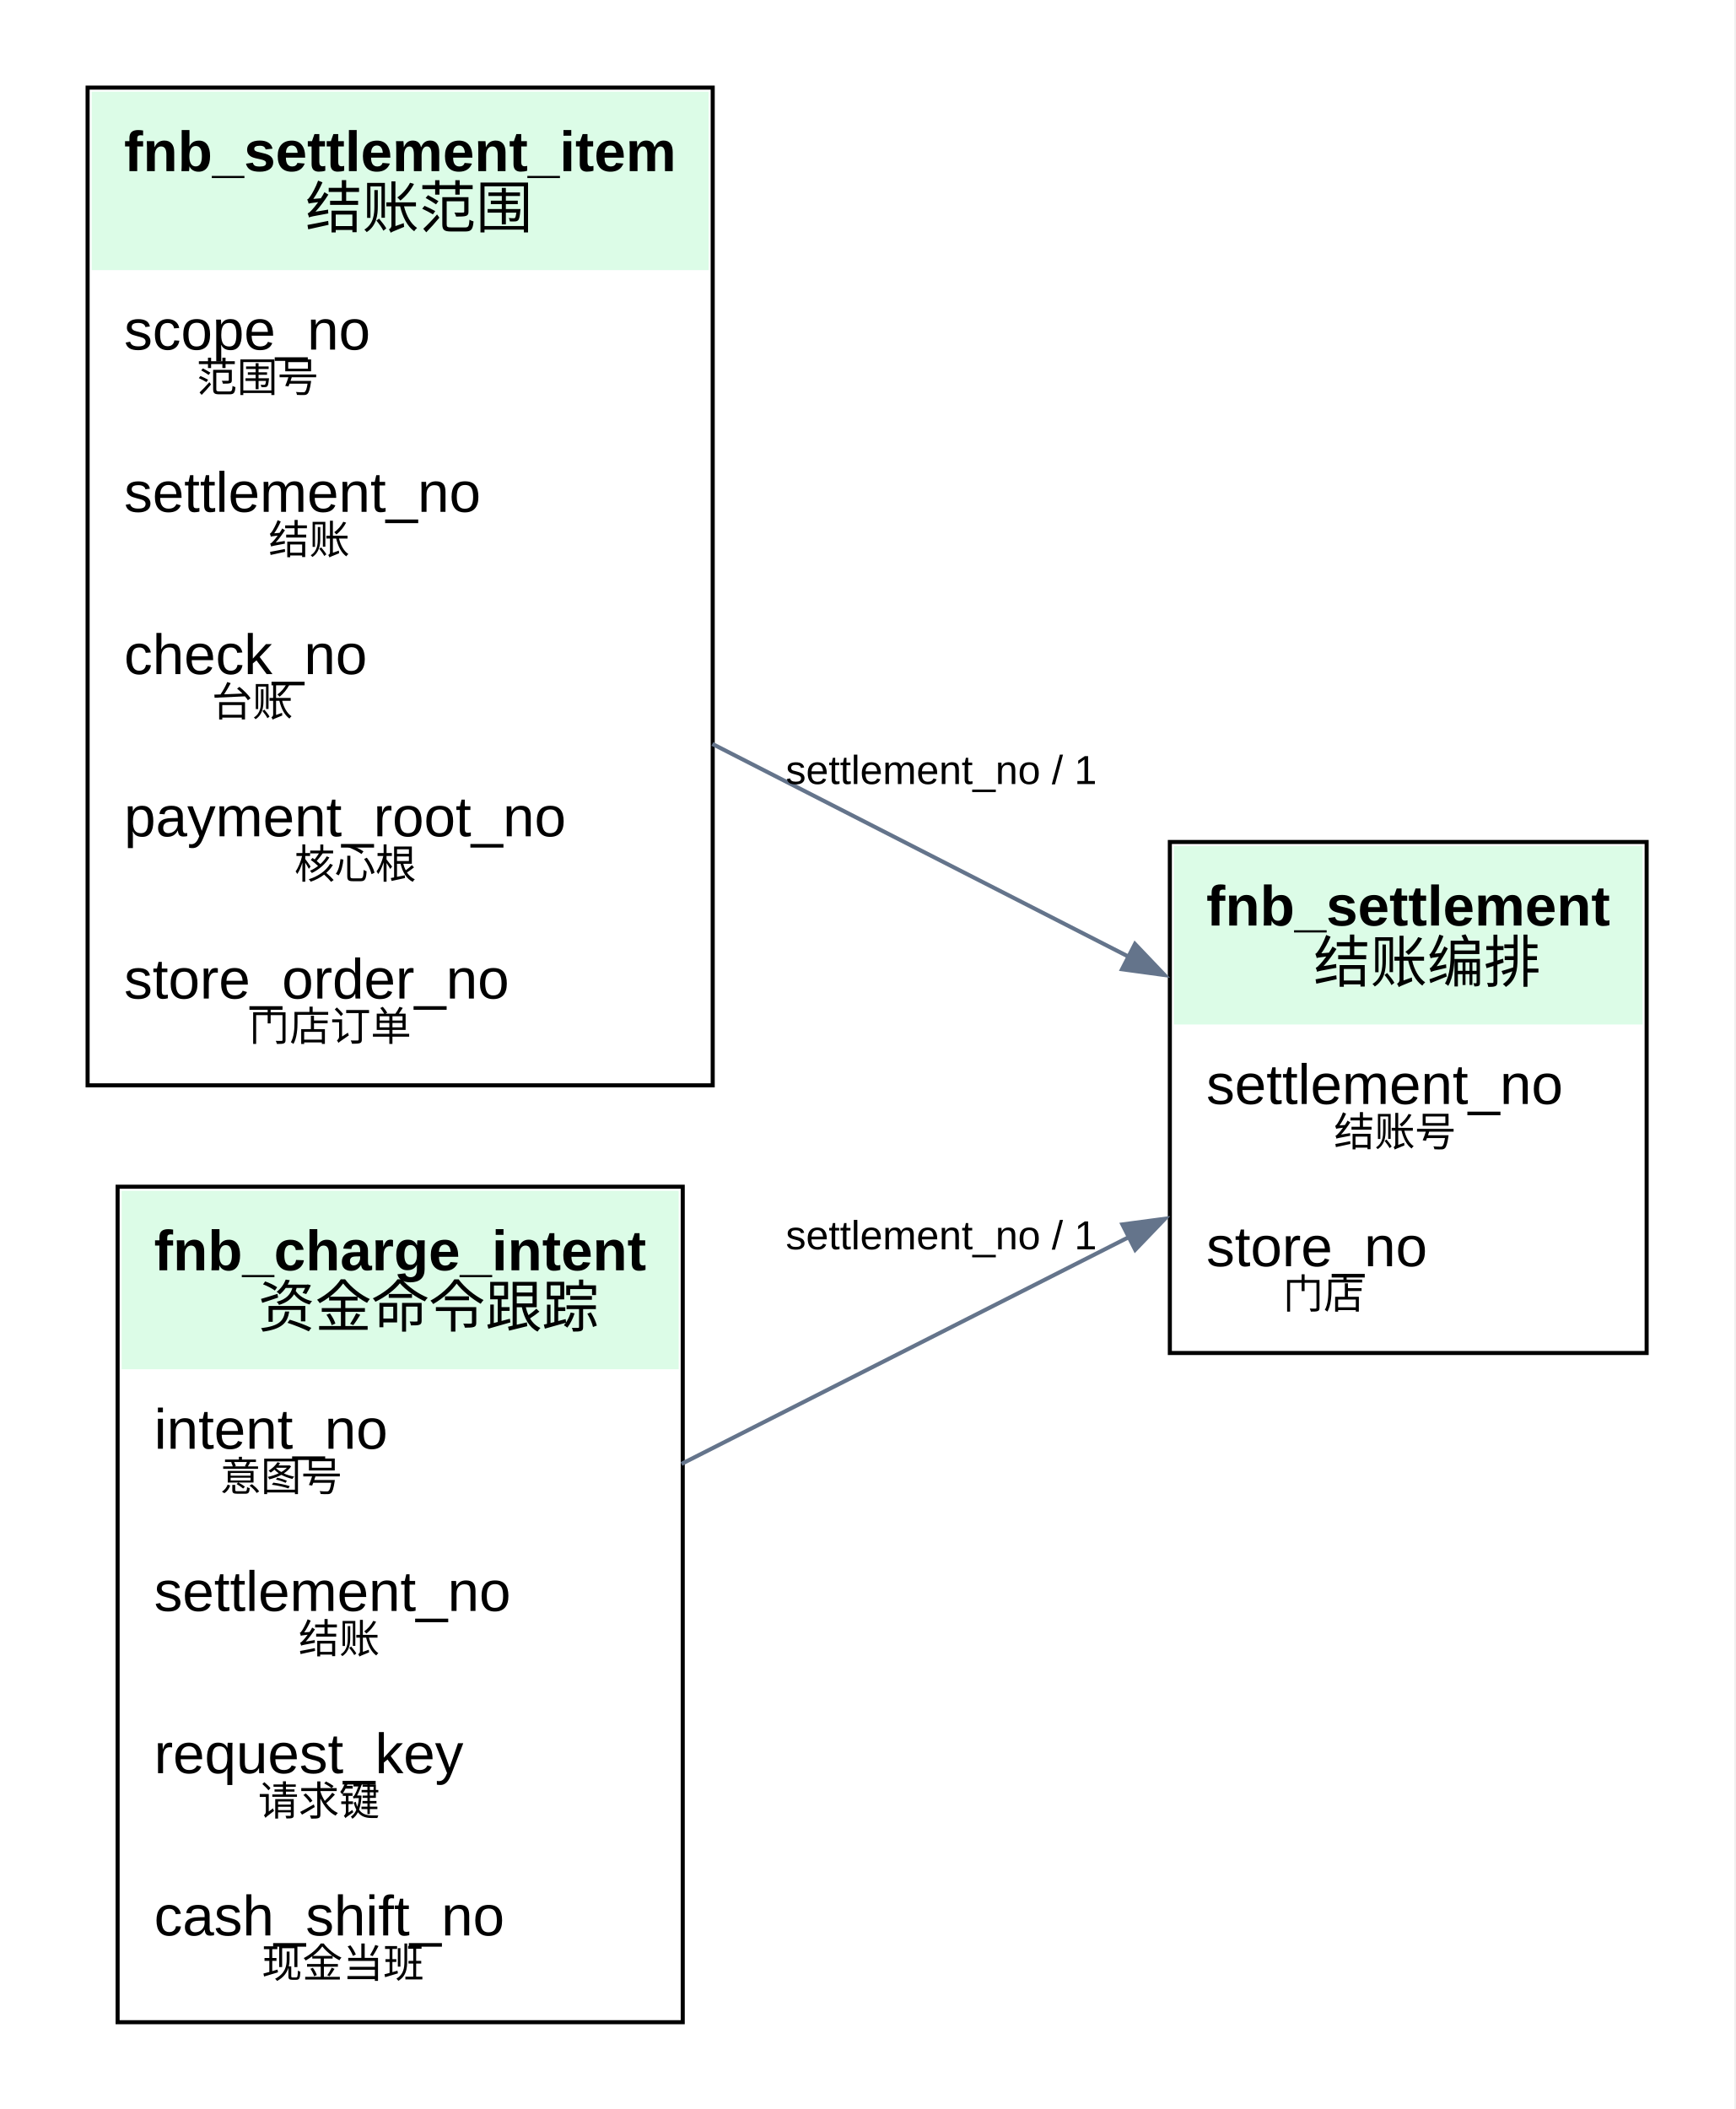
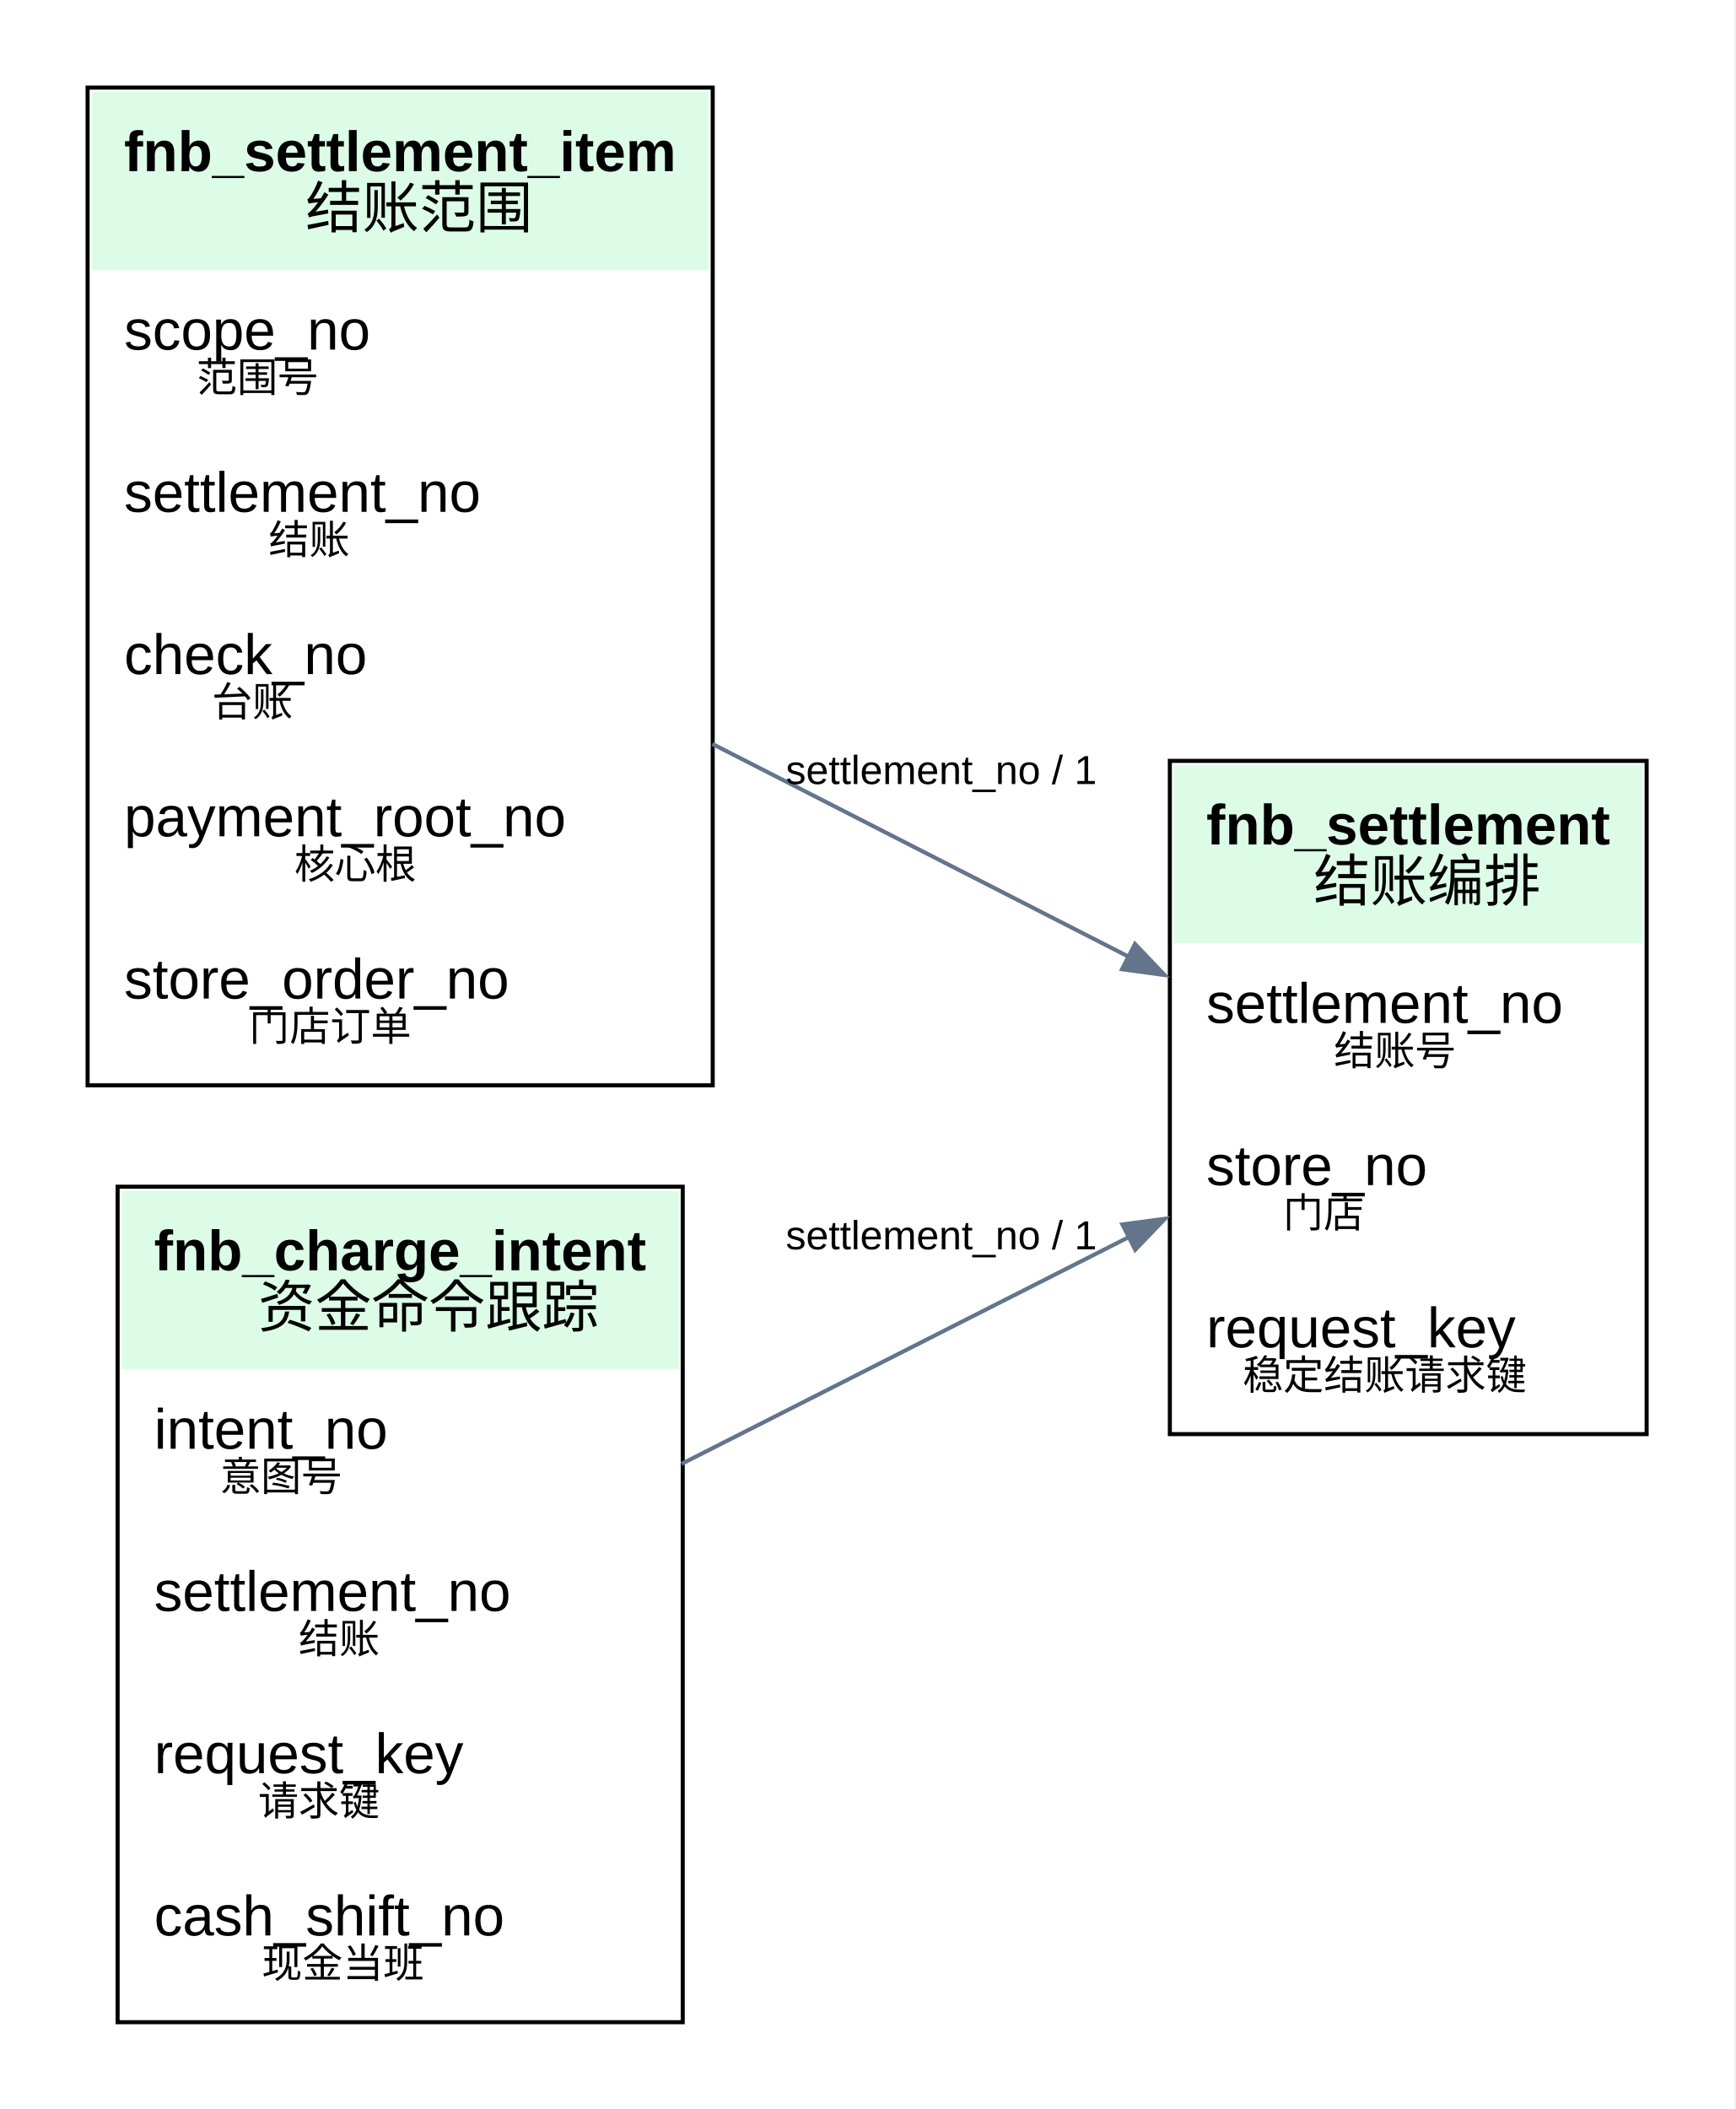
<svg xmlns="http://www.w3.org/2000/svg" width="428pt" height="520pt" viewBox="0.00 0.00 428.00 520.00">
  <g id="graph0" class="graph" transform="scale(1 1) rotate(0) translate(21.6 498.6)">
    <polygon fill="white" stroke="none" points="-21.6,21.6 -21.6,-498.6 406.03,-498.6 406.03,21.6 -21.6,21.6" />
    <g id="node1" class="node">
-       <polygon fill="none" stroke="black" points="266.86,-165 266.86,-291 384.43,-291 384.43,-165 266.86,-165" />
-       <polygon fill="#dcfce7" stroke="none" points="267.86,-246 267.86,-290 383.43,-290 383.43,-246 267.86,-246" />
-       <text xml:space="preserve" text-anchor="start" x="275.86" y="-270.4" font-family="Arial" font-weight="bold" font-size="14.00">fnb_settlement</text>
-       <text xml:space="preserve" text-anchor="start" x="302.31" y="-256.4" font-family="Arial" font-size="14.00">结账编排</text>
-       <text xml:space="preserve" text-anchor="start" x="275.86" y="-226.4" font-family="Arial" font-size="14.00">settlement_no</text>
-       <text xml:space="preserve" text-anchor="start" x="307.33" y="-216" font-family="Arial" font-size="10.00">结账号</text>
-       <text xml:space="preserve" text-anchor="start" x="275.86" y="-186.4" font-family="Arial" font-size="14.00">store_no</text>
-       <text xml:space="preserve" text-anchor="start" x="294.76" y="-176" font-family="Arial" font-size="10.00">门店</text>
+       <polygon fill="none" stroke="black" points="266.86,-145 266.86,-311 384.43,-311 384.43,-145 266.86,-145" />
+       <polygon fill="#dcfce7" stroke="none" points="267.86,-266 267.86,-310 383.43,-310 383.43,-266 267.86,-266" />
+       <text xml:space="preserve" text-anchor="start" x="275.86" y="-290.4" font-family="Arial" font-weight="bold" font-size="14.00">fnb_settlement</text>
+       <text xml:space="preserve" text-anchor="start" x="302.31" y="-276.4" font-family="Arial" font-size="14.00">结账编排</text>
+       <text xml:space="preserve" text-anchor="start" x="275.86" y="-246.4" font-family="Arial" font-size="14.00">settlement_no</text>
+       <text xml:space="preserve" text-anchor="start" x="307.33" y="-236" font-family="Arial" font-size="10.00">结账号</text>
+       <text xml:space="preserve" text-anchor="start" x="275.86" y="-206.4" font-family="Arial" font-size="14.00">store_no</text>
+       <text xml:space="preserve" text-anchor="start" x="294.76" y="-196" font-family="Arial" font-size="10.00">门店</text>
+       <text xml:space="preserve" text-anchor="start" x="275.86" y="-166.4" font-family="Arial" font-size="14.00">request_key</text>
+       <text xml:space="preserve" text-anchor="start" x="284.82" y="-156" font-family="Arial" font-size="10.00">稳定结账请求键</text>
    </g>
    <g id="node2" class="node">
      <polygon fill="none" stroke="black" points="0,-231 0,-477 154.14,-477 154.14,-231 0,-231" />
      <polygon fill="#dcfce7" stroke="none" points="1,-432 1,-476 153.14,-476 153.14,-432 1,-432" />
      <text xml:space="preserve" text-anchor="start" x="9" y="-456.4" font-family="Arial" font-weight="bold" font-size="14.00">fnb_settlement_item</text>
      <text xml:space="preserve" text-anchor="start" x="53.73" y="-442.4" font-family="Arial" font-size="14.00">结账范围</text>
      <text xml:space="preserve" text-anchor="start" x="9" y="-412.4" font-family="Arial" font-size="14.00">scope_no</text>
      <text xml:space="preserve" text-anchor="start" x="26.86" y="-402" font-family="Arial" font-size="10.00">范围号</text>
      <text xml:space="preserve" text-anchor="start" x="9" y="-372.4" font-family="Arial" font-size="14.00">settlement_no</text>
      <text xml:space="preserve" text-anchor="start" x="44.64" y="-362" font-family="Arial" font-size="10.00">结账</text>
      <text xml:space="preserve" text-anchor="start" x="9" y="-332.4" font-family="Arial" font-size="14.00">check_no</text>
      <text xml:space="preserve" text-anchor="start" x="30.63" y="-322" font-family="Arial" font-size="10.00">台账</text>
      <text xml:space="preserve" text-anchor="start" x="9" y="-292.4" font-family="Arial" font-size="14.00">payment_root_no</text>
      <text xml:space="preserve" text-anchor="start" x="50.98" y="-282" font-family="Arial" font-size="10.00">核心根</text>
      <text xml:space="preserve" text-anchor="start" x="9" y="-252.4" font-family="Arial" font-size="14.00">store_order_no</text>
      <text xml:space="preserve" text-anchor="start" x="39.81" y="-242" font-family="Arial" font-size="10.00">门店订单</text>
    </g>
    <g id="edge1" class="edge">
      <path fill="none" stroke="#64748b" d="M154.06,-315.17C186.88,-298.4 224.96,-278.94 256.81,-262.66" />
      <polygon fill="#64748b" stroke="#64748b" points="258.26,-265.86 265.57,-258.19 255.07,-259.62 258.26,-265.86" />
      <text xml:space="preserve" text-anchor="middle" x="210.5" y="-305.29" font-family="Arial" font-size="10.00">settlement_no / 1</text>
    </g>
    <g id="node3" class="node">
      <polygon fill="none" stroke="black" points="7.4,0 7.4,-206 146.75,-206 146.75,0 7.4,0" />
      <polygon fill="#dcfce7" stroke="none" points="8.4,-161 8.4,-205 145.75,-205 145.75,-161 8.4,-161" />
      <text xml:space="preserve" text-anchor="start" x="16.4" y="-185.4" font-family="Arial" font-weight="bold" font-size="14.00">fnb_charge_intent</text>
      <text xml:space="preserve" text-anchor="start" x="42.07" y="-171.4" font-family="Arial" font-size="14.00">资金命令跟踪</text>
      <text xml:space="preserve" text-anchor="start" x="16.4" y="-141.4" font-family="Arial" font-size="14.00">intent_no</text>
      <text xml:space="preserve" text-anchor="start" x="32.7" y="-131" font-family="Arial" font-size="10.00">意图号</text>
      <text xml:space="preserve" text-anchor="start" x="16.4" y="-101.4" font-family="Arial" font-size="14.00">settlement_no</text>
      <text xml:space="preserve" text-anchor="start" x="52.03" y="-91" font-family="Arial" font-size="10.00">结账</text>
      <text xml:space="preserve" text-anchor="start" x="16.4" y="-61.4" font-family="Arial" font-size="14.00">request_key</text>
      <text xml:space="preserve" text-anchor="start" x="42.03" y="-51" font-family="Arial" font-size="10.00">请求键</text>
      <text xml:space="preserve" text-anchor="start" x="16.4" y="-21.4" font-family="Arial" font-size="14.00">cash_shift_no</text>
      <text xml:space="preserve" text-anchor="start" x="42.92" y="-11" font-family="Arial" font-size="10.00">现金当班</text>
    </g>
    <g id="edge2" class="edge">
      <path fill="none" stroke="#64748b" d="M146.43,-137.65C180.93,-155.15 222.65,-176.3 257.05,-193.73" />
      <polygon fill="#64748b" stroke="#64748b" points="255.16,-196.7 265.66,-198.1 258.32,-190.45 255.16,-196.7" />
      <text xml:space="preserve" text-anchor="middle" x="210.5" y="-190.57" font-family="Arial" font-size="10.00">settlement_no / 1</text>
    </g>
  </g>
</svg>
